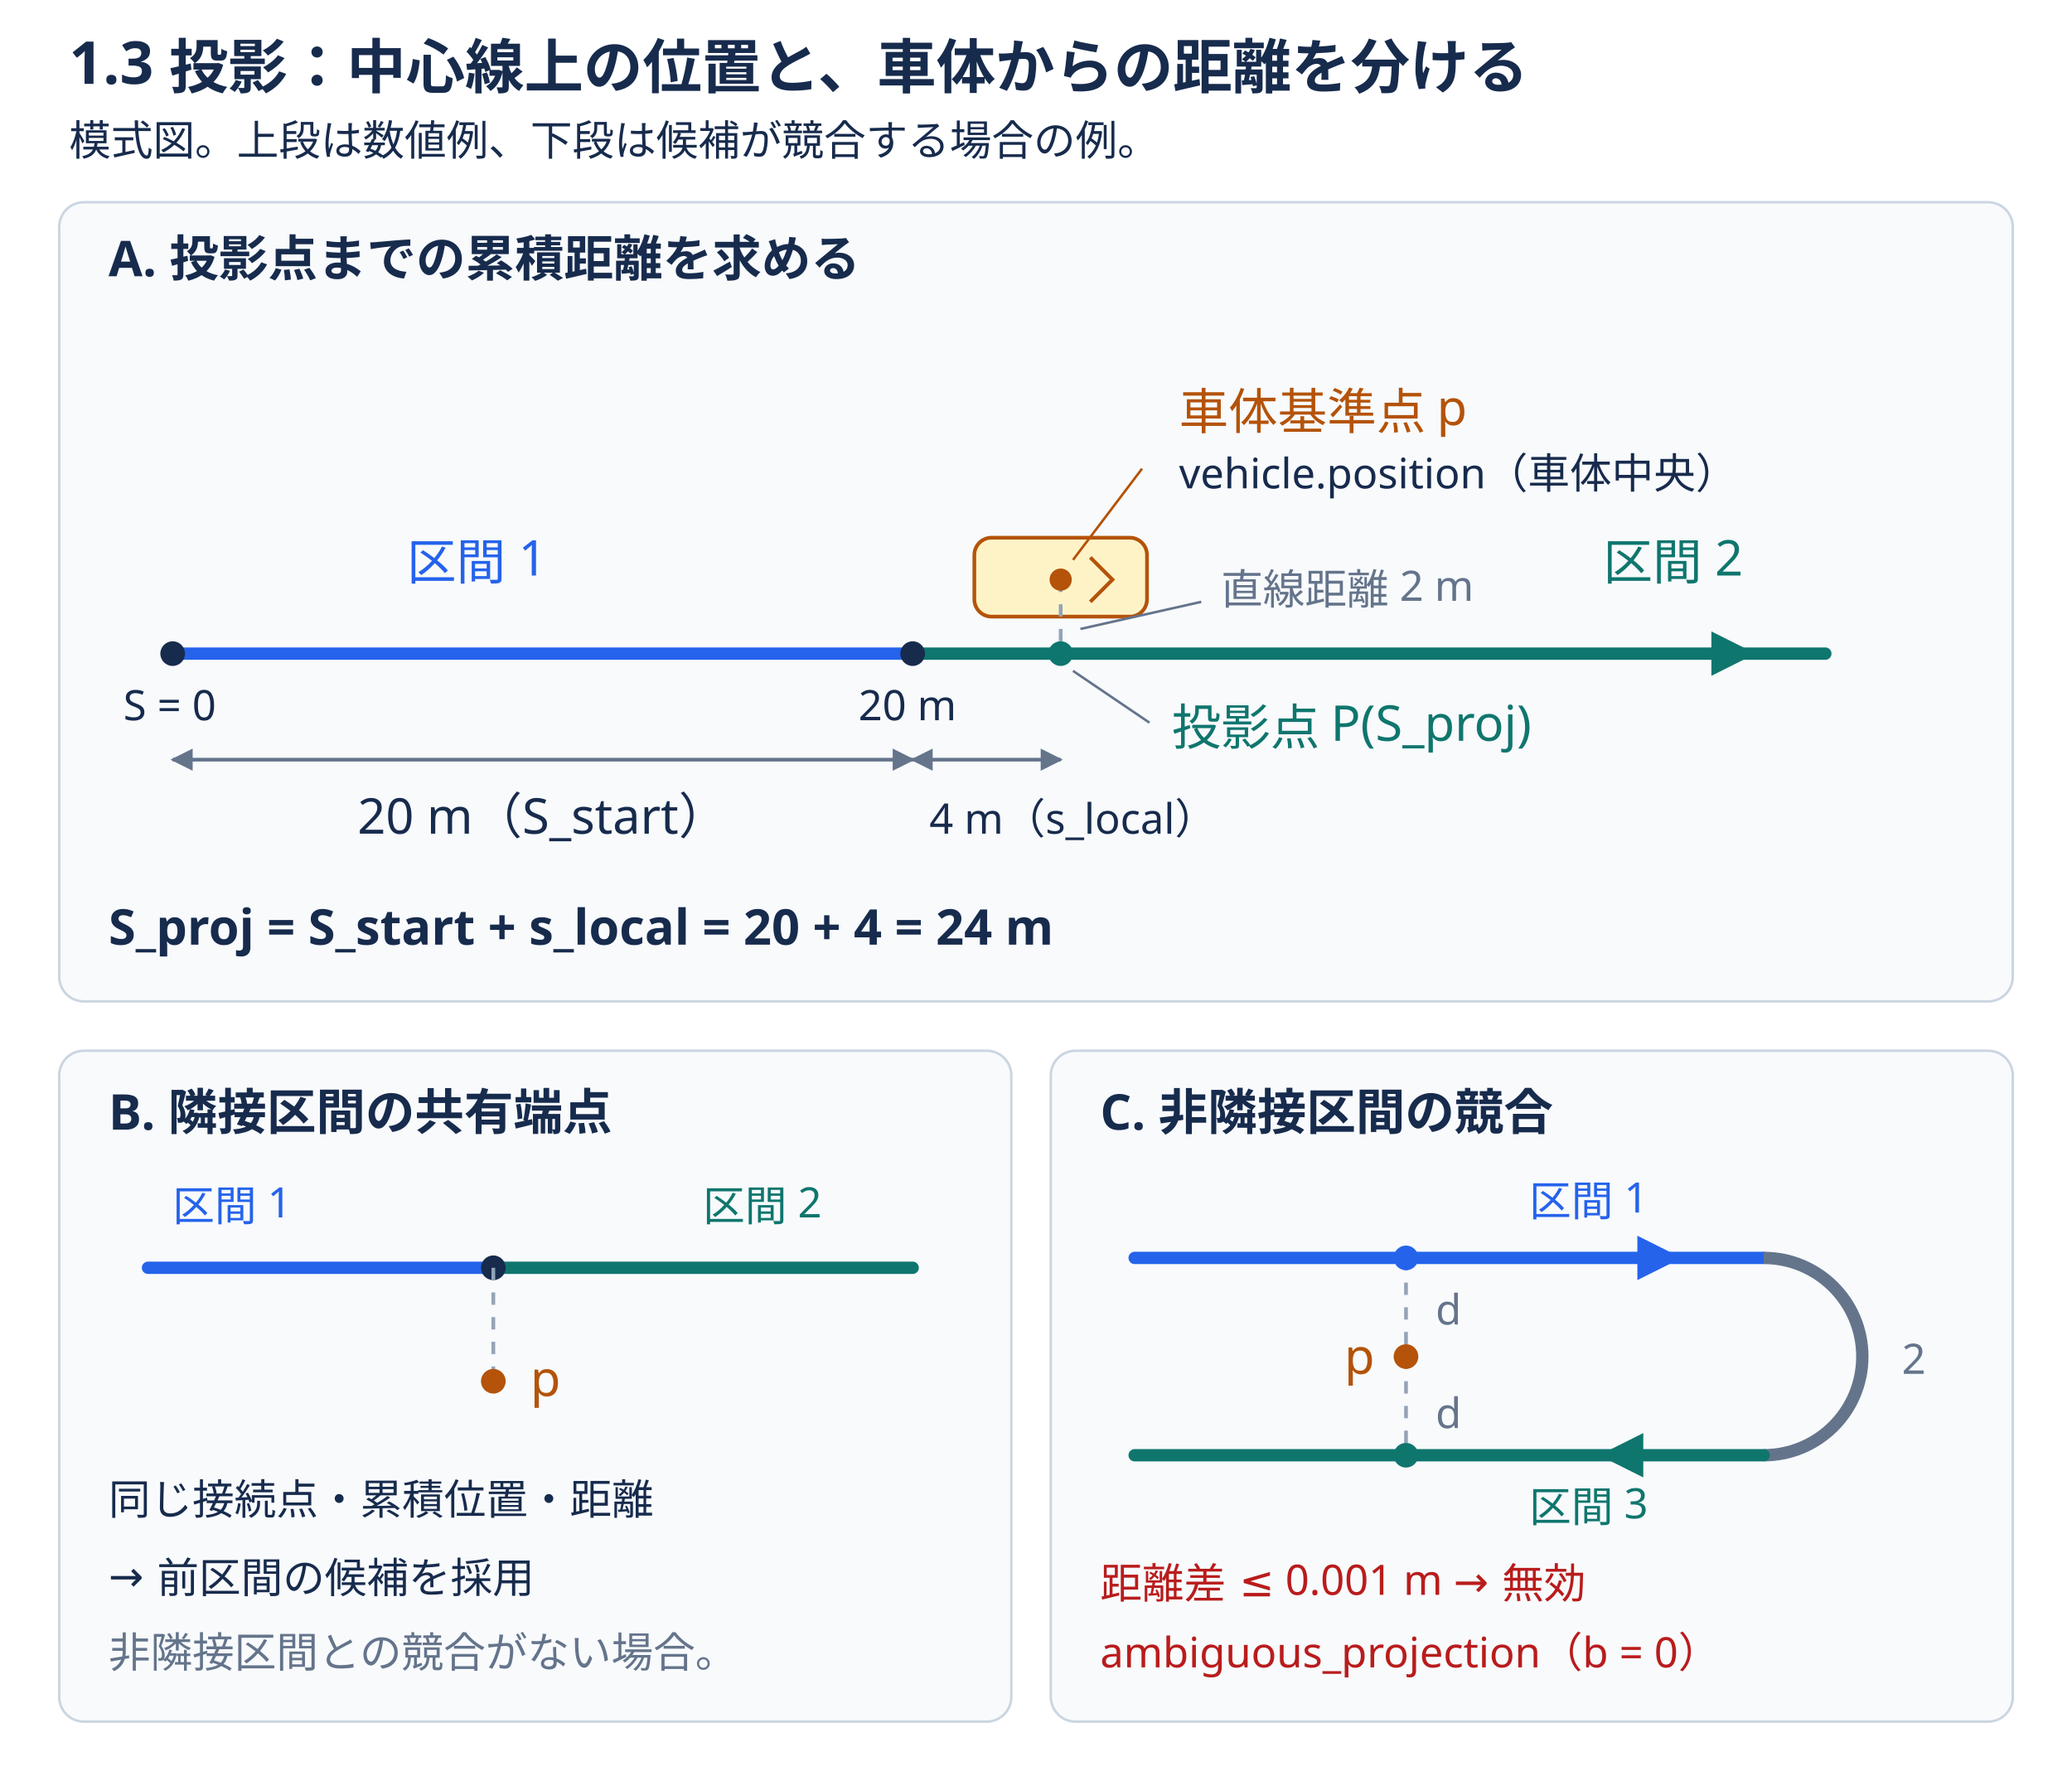
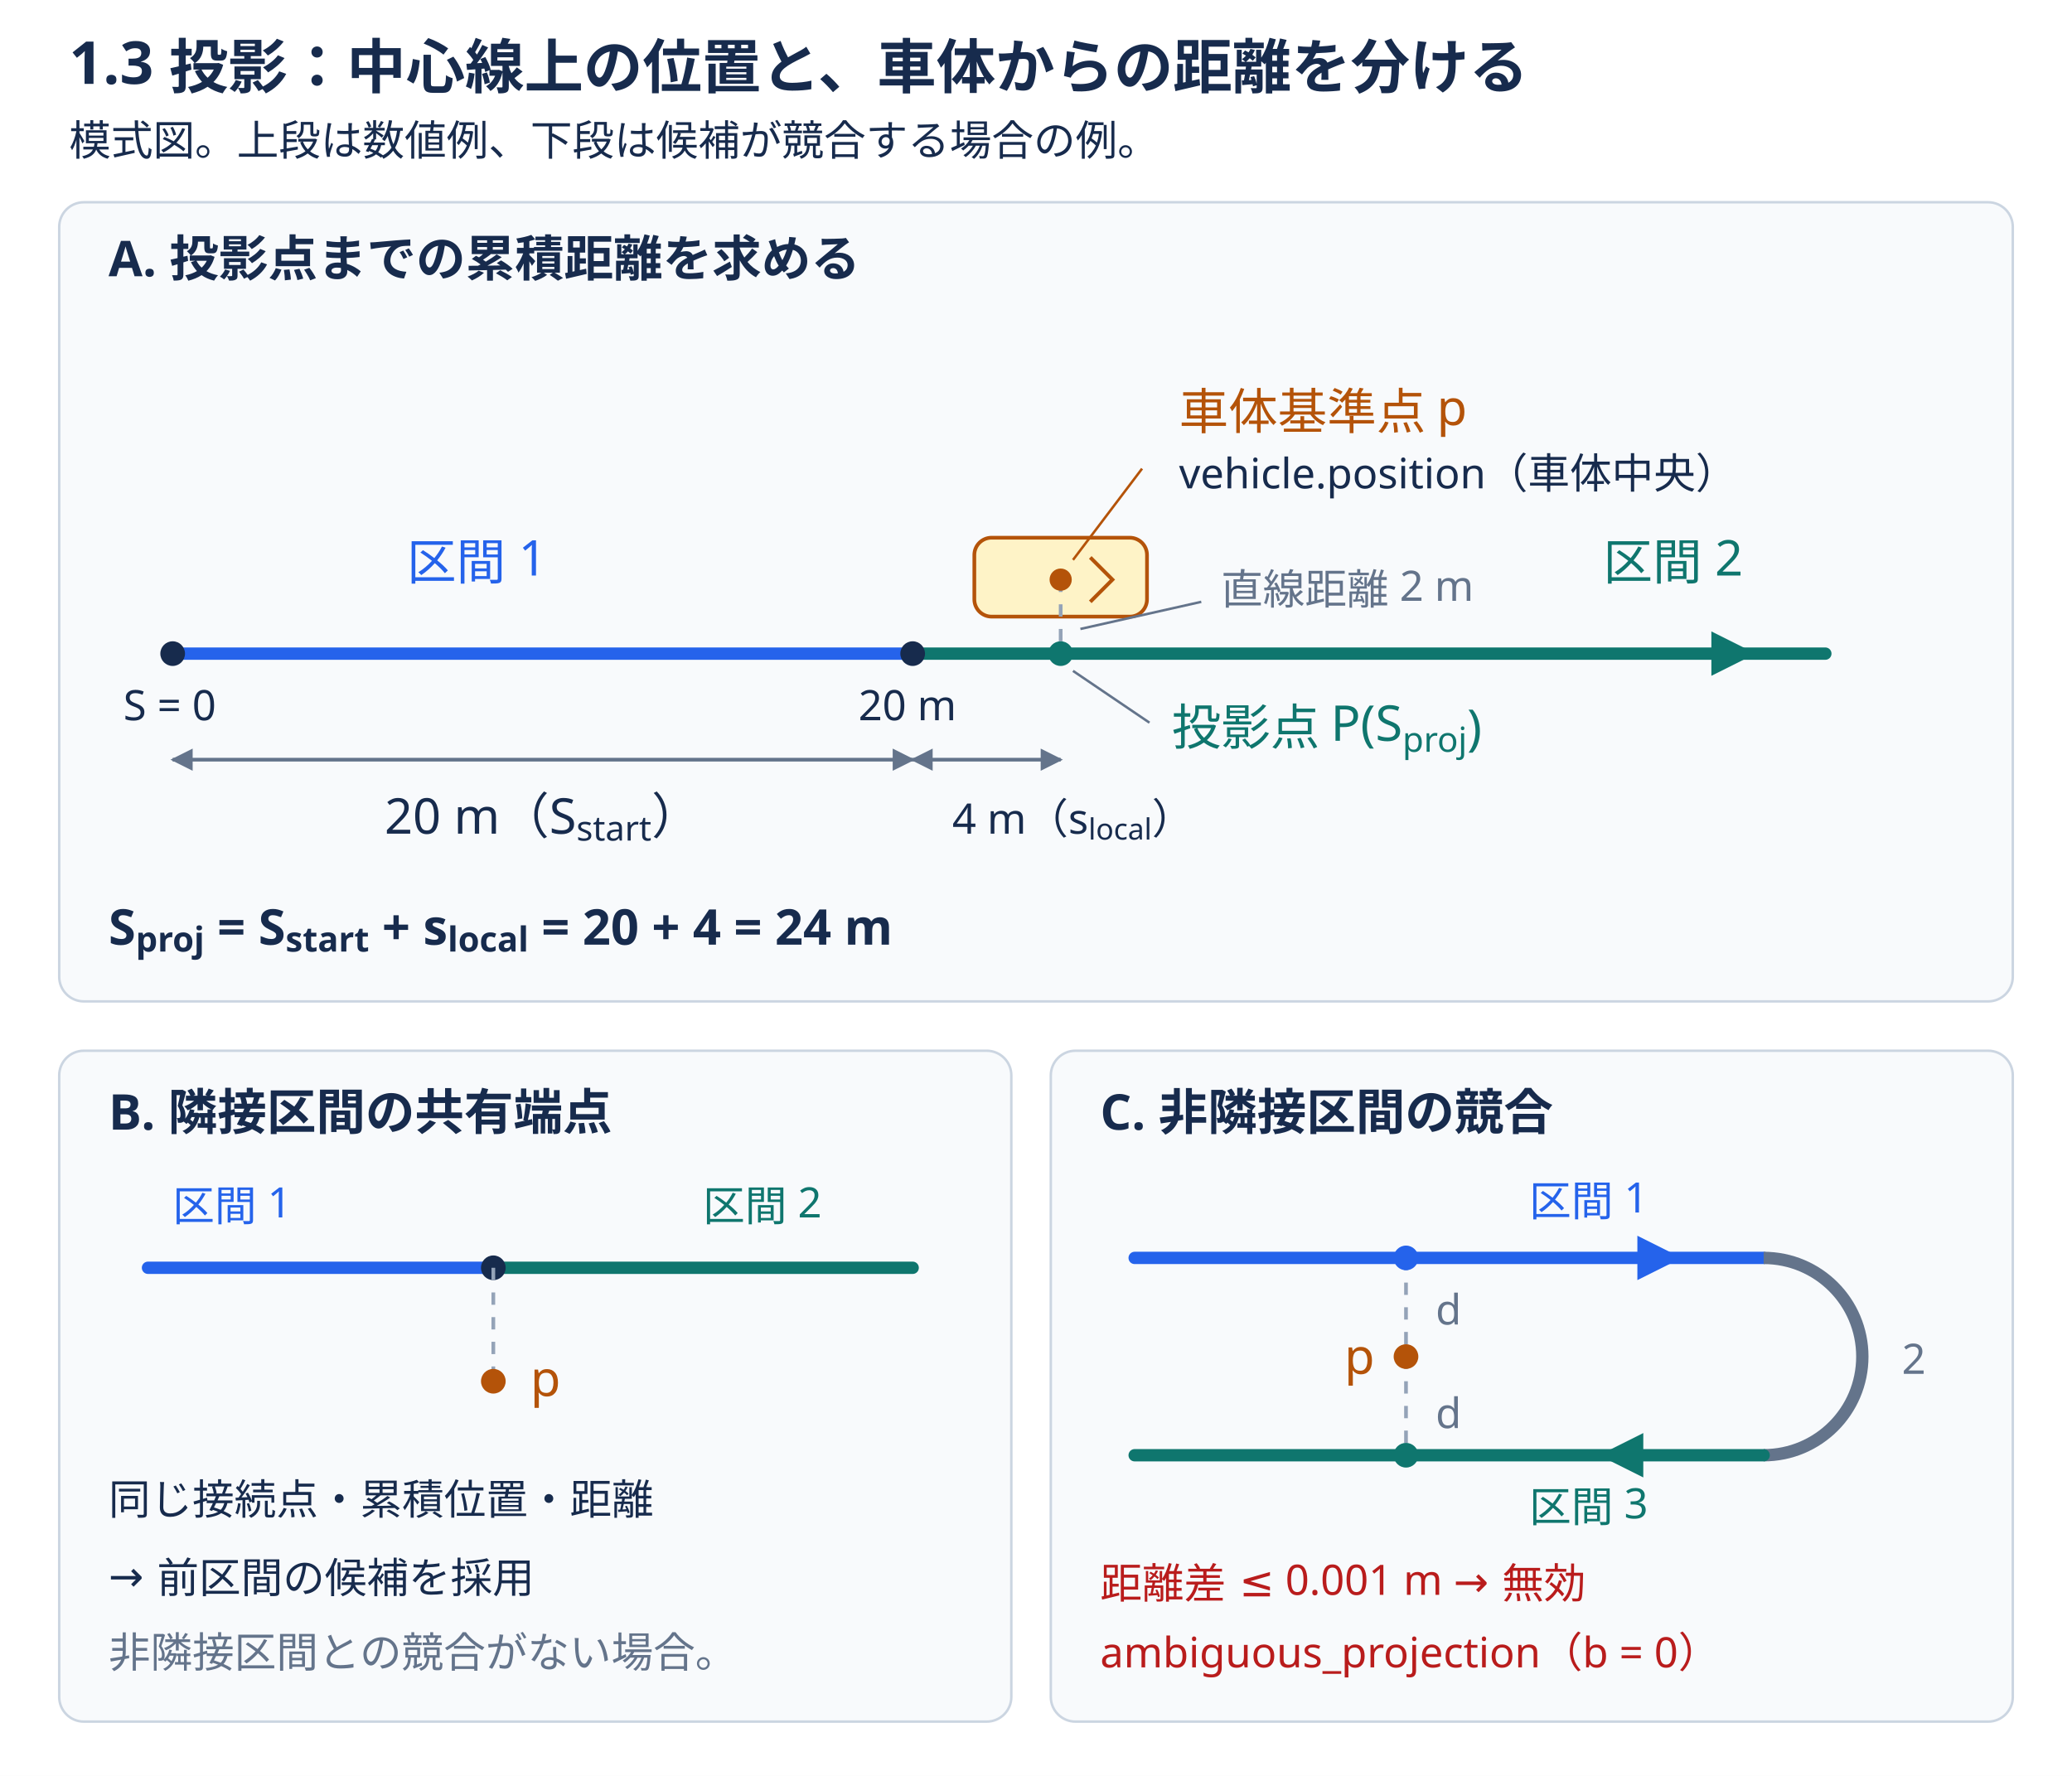
<svg xmlns="http://www.w3.org/2000/svg" width="840" height="720" viewBox="0 0 840 720" role="img" aria-labelledby="title desc">
  <defs>
    <marker id="arrow" viewBox="0 0 10 10" refX="9" refY="5" markerWidth="6" markerHeight="6" orient="auto-start-reverse">
      <path d="M 0 0 L 10 5 L 0 10 z" fill="#64748b" />
    </marker>
    <marker id="blue-arrow" viewBox="0 0 10 10" refX="9" refY="5" markerWidth="6" markerHeight="6" orient="auto-start-reverse">
      <path d="M 0 0 L 10 5 L 0 10 z" fill="#2563eb" />
    </marker>
    <marker id="green-arrow" viewBox="0 0 10 10" refX="9" refY="5" markerWidth="6" markerHeight="6" orient="auto-start-reverse">
      <path d="M 0 0 L 10 5 L 0 10 z" fill="#0f766e" />
    </marker>
    <marker id="amber-arrow" viewBox="0 0 10 10" refX="9" refY="5" markerWidth="6" markerHeight="6" orient="auto">
      <path d="M 0 0 L 10 5 L 0 10 z" fill="#b45309" />
    </marker>
    <style>
      text { font-family: sans-serif; font-size: 20px; fill: #172b4d; }
      .heading { font-size: 24px; font-weight: 700; }
      .label { font-size: 20px; font-weight: 700; }
      .small { font-size: 17px; }
      .blue { fill: #2563eb; }
      .green { fill: #0f766e; }
      .amber { fill: #b45309; }
      .muted { fill: #64748b; }
      .invalid { fill: #b91c1c; }
      .panel { fill: #f8fafc; stroke: #cbd5e1; stroke-width: 1; }
      .guide { fill: none; stroke: #94a3b8; stroke-width: 1.5; stroke-dasharray: 5 5; }
      .axis { fill: none; stroke: #64748b; stroke-width: 1.5; marker-end: url(#arrow); }
      .dimension { fill: none; stroke: #64748b; stroke-width: 1.5; marker-start: url(#arrow); marker-end: url(#arrow); }
      .route-blue { fill: none; stroke: #2563eb; stroke-width: 5; stroke-linecap: round; }
      .route-green { fill: none; stroke: #0f766e; stroke-width: 5; stroke-linecap: round; }
      .point { fill: #172b4d; }
    </style>
  </defs>
  <rect width="840" height="720" fill="white" />
  <text x="28" y="34" class="heading">1.3 投影：中心線上の位置と、車体からの距離を分ける</text>
  <text x="28" y="63" class="small">模式図。上段は数値例、下段は候補が競合する場合の例。</text>
  <rect x="24" y="82" width="792" height="324" rx="10" class="panel" />
  <text x="44" y="112" class="label">A. 投影点までの累積距離を求める</text>
  <path d="M 70 265 L 370 265" class="route-blue" />
  <path d="M 370 265 L 740 265" class="route-green" />
  <path d="M 670 265 L 710 265" fill="none" stroke="#0f766e" stroke-width="3" marker-end="url(#green-arrow)" />
  <text x="165" y="235" class="blue">区間 1</text>
  <text x="650" y="235" class="green">区間 2</text>
  <rect x="395" y="218" width="70" height="32" rx="7" fill="#fef3c7" stroke="#b45309" stroke-width="1.5" />
  <path d="M 442 226 L 451 235 L 442 244" fill="none" stroke="#b45309" stroke-width="1.5" />
  <path d="M 430 235 L 430 265" class="guide" />
  <circle cx="430" cy="235" r="4.5" fill="#b45309" />
  <path d="M 435 227 L 463 190" fill="none" stroke="#b45309" stroke-width="1" />
  <text x="478" y="174" class="amber">車体基準点 p</text>
  <text x="478" y="198" class="small">vehicle.position（車体中央）</text>
  <path d="M 438 255 L 487 244" fill="none" stroke="#64748b" stroke-width="1" />
  <text x="495" y="245" class="small muted">直線距離 2 m</text>
  <circle cx="70" cy="265" r="5" class="point" />
  <circle cx="370" cy="265" r="5" class="point" />
  <circle cx="430" cy="265" r="5" fill="#0f766e" />
  <text x="50" y="292" class="small">S = 0</text>
  <text x="348" y="292" class="small">20 m</text>
  <path d="M 435 272 L 466 293" fill="none" stroke="#64748b" stroke-width="1" />
-   <text x="475" y="302" class="green">投影点 P(S_proj)</text>
+   <text x="475" y="302" class="green">投影点 P(S<tspan baseline-shift="sub" font-size="70%">proj</tspan>)</text>
  <path d="M 70 308 L 370 308" class="dimension" />
  <path d="M 370 308 L 430 308" class="dimension" />
-   <text x="220" y="338" text-anchor="middle">20 m（S_start）</text>
-   <text x="435" y="338" text-anchor="middle" class="small">4 m（s_local）</text>
-   <text x="44" y="383" class="label">S_proj = S_start + s_local = 20 + 4 = 24 m</text>
+   <text x="220" y="338" text-anchor="middle">20 m（S<tspan baseline-shift="sub" font-size="70%">start</tspan>）</text>
+   <text x="435" y="338" text-anchor="middle" class="small">4 m（s<tspan baseline-shift="sub" font-size="70%">local</tspan>）</text>
+   <text x="44" y="383" class="label">S<tspan baseline-shift="sub" font-size="70%">proj</tspan> = S<tspan baseline-shift="sub" font-size="70%">start</tspan> + s<tspan baseline-shift="sub" font-size="70%">local</tspan> = 20 + 4 = 24 m</text>
  <rect x="24" y="426" width="386" height="272" rx="10" class="panel" />
  <rect x="426" y="426" width="390" height="272" rx="10" class="panel" />
  <text x="44" y="458" class="label">B. 隣接区間の共有端点</text>
  <path d="M 60 514 L 200 514" class="route-blue" />
  <path d="M 200 514 L 370 514" class="route-green" />
  <text x="70" y="495" class="small blue">区間 1</text>
  <text x="285" y="495" class="small green">区間 2</text>
  <circle cx="200" cy="514" r="5" class="point" />
  <path d="M 200 514 L 200 560" class="guide" />
  <circle cx="200" cy="560" r="5" fill="#b45309" />
  <text x="215" y="566" class="amber">p</text>
  <text x="44" y="614" class="small">同じ接続点・累積位置・距離</text>
  <text x="44" y="645" class="small">→ 前区間の候補を採用</text>
  <text x="44" y="676" class="small muted">非隣接区間との競合がない場合。</text>
  <text x="446" y="458" class="label">C. 非隣接区間の競合</text>
  <path d="M 460 510 L 715 510" class="route-blue" />
  <path d="M 715 510 A 40 40 0 0 1 715 590" fill="none" stroke="#64748b" stroke-width="5" />
  <path d="M 715 590 L 460 590" class="route-green" />
  <path d="M 650 510 L 680 510" fill="none" stroke="#2563eb" stroke-width="3" marker-end="url(#blue-arrow)" />
  <path d="M 680 590 L 650 590" fill="none" stroke="#0f766e" stroke-width="3" marker-end="url(#green-arrow)" />
  <text x="620" y="493" class="small blue">区間 1</text>
  <text x="771" y="557" class="small muted">2</text>
  <text x="620" y="617" class="small green">区間 3</text>
  <path d="M 570 510 L 570 590" class="guide" />
  <circle cx="570" cy="510" r="5" fill="#2563eb" />
  <circle cx="570" cy="590" r="5" fill="#0f766e" />
  <circle cx="570" cy="550" r="5" fill="#b45309" />
  <text x="545" y="557" class="amber">p</text>
  <text x="582" y="537" class="small muted">d</text>
  <text x="582" y="579" class="small muted">d</text>
  <text x="446" y="648" class="small invalid">距離差 ≤ 0.001 m → 無効</text>
  <text x="446" y="676" class="small invalid">ambiguous_projection（b = 0）</text>
</svg>
